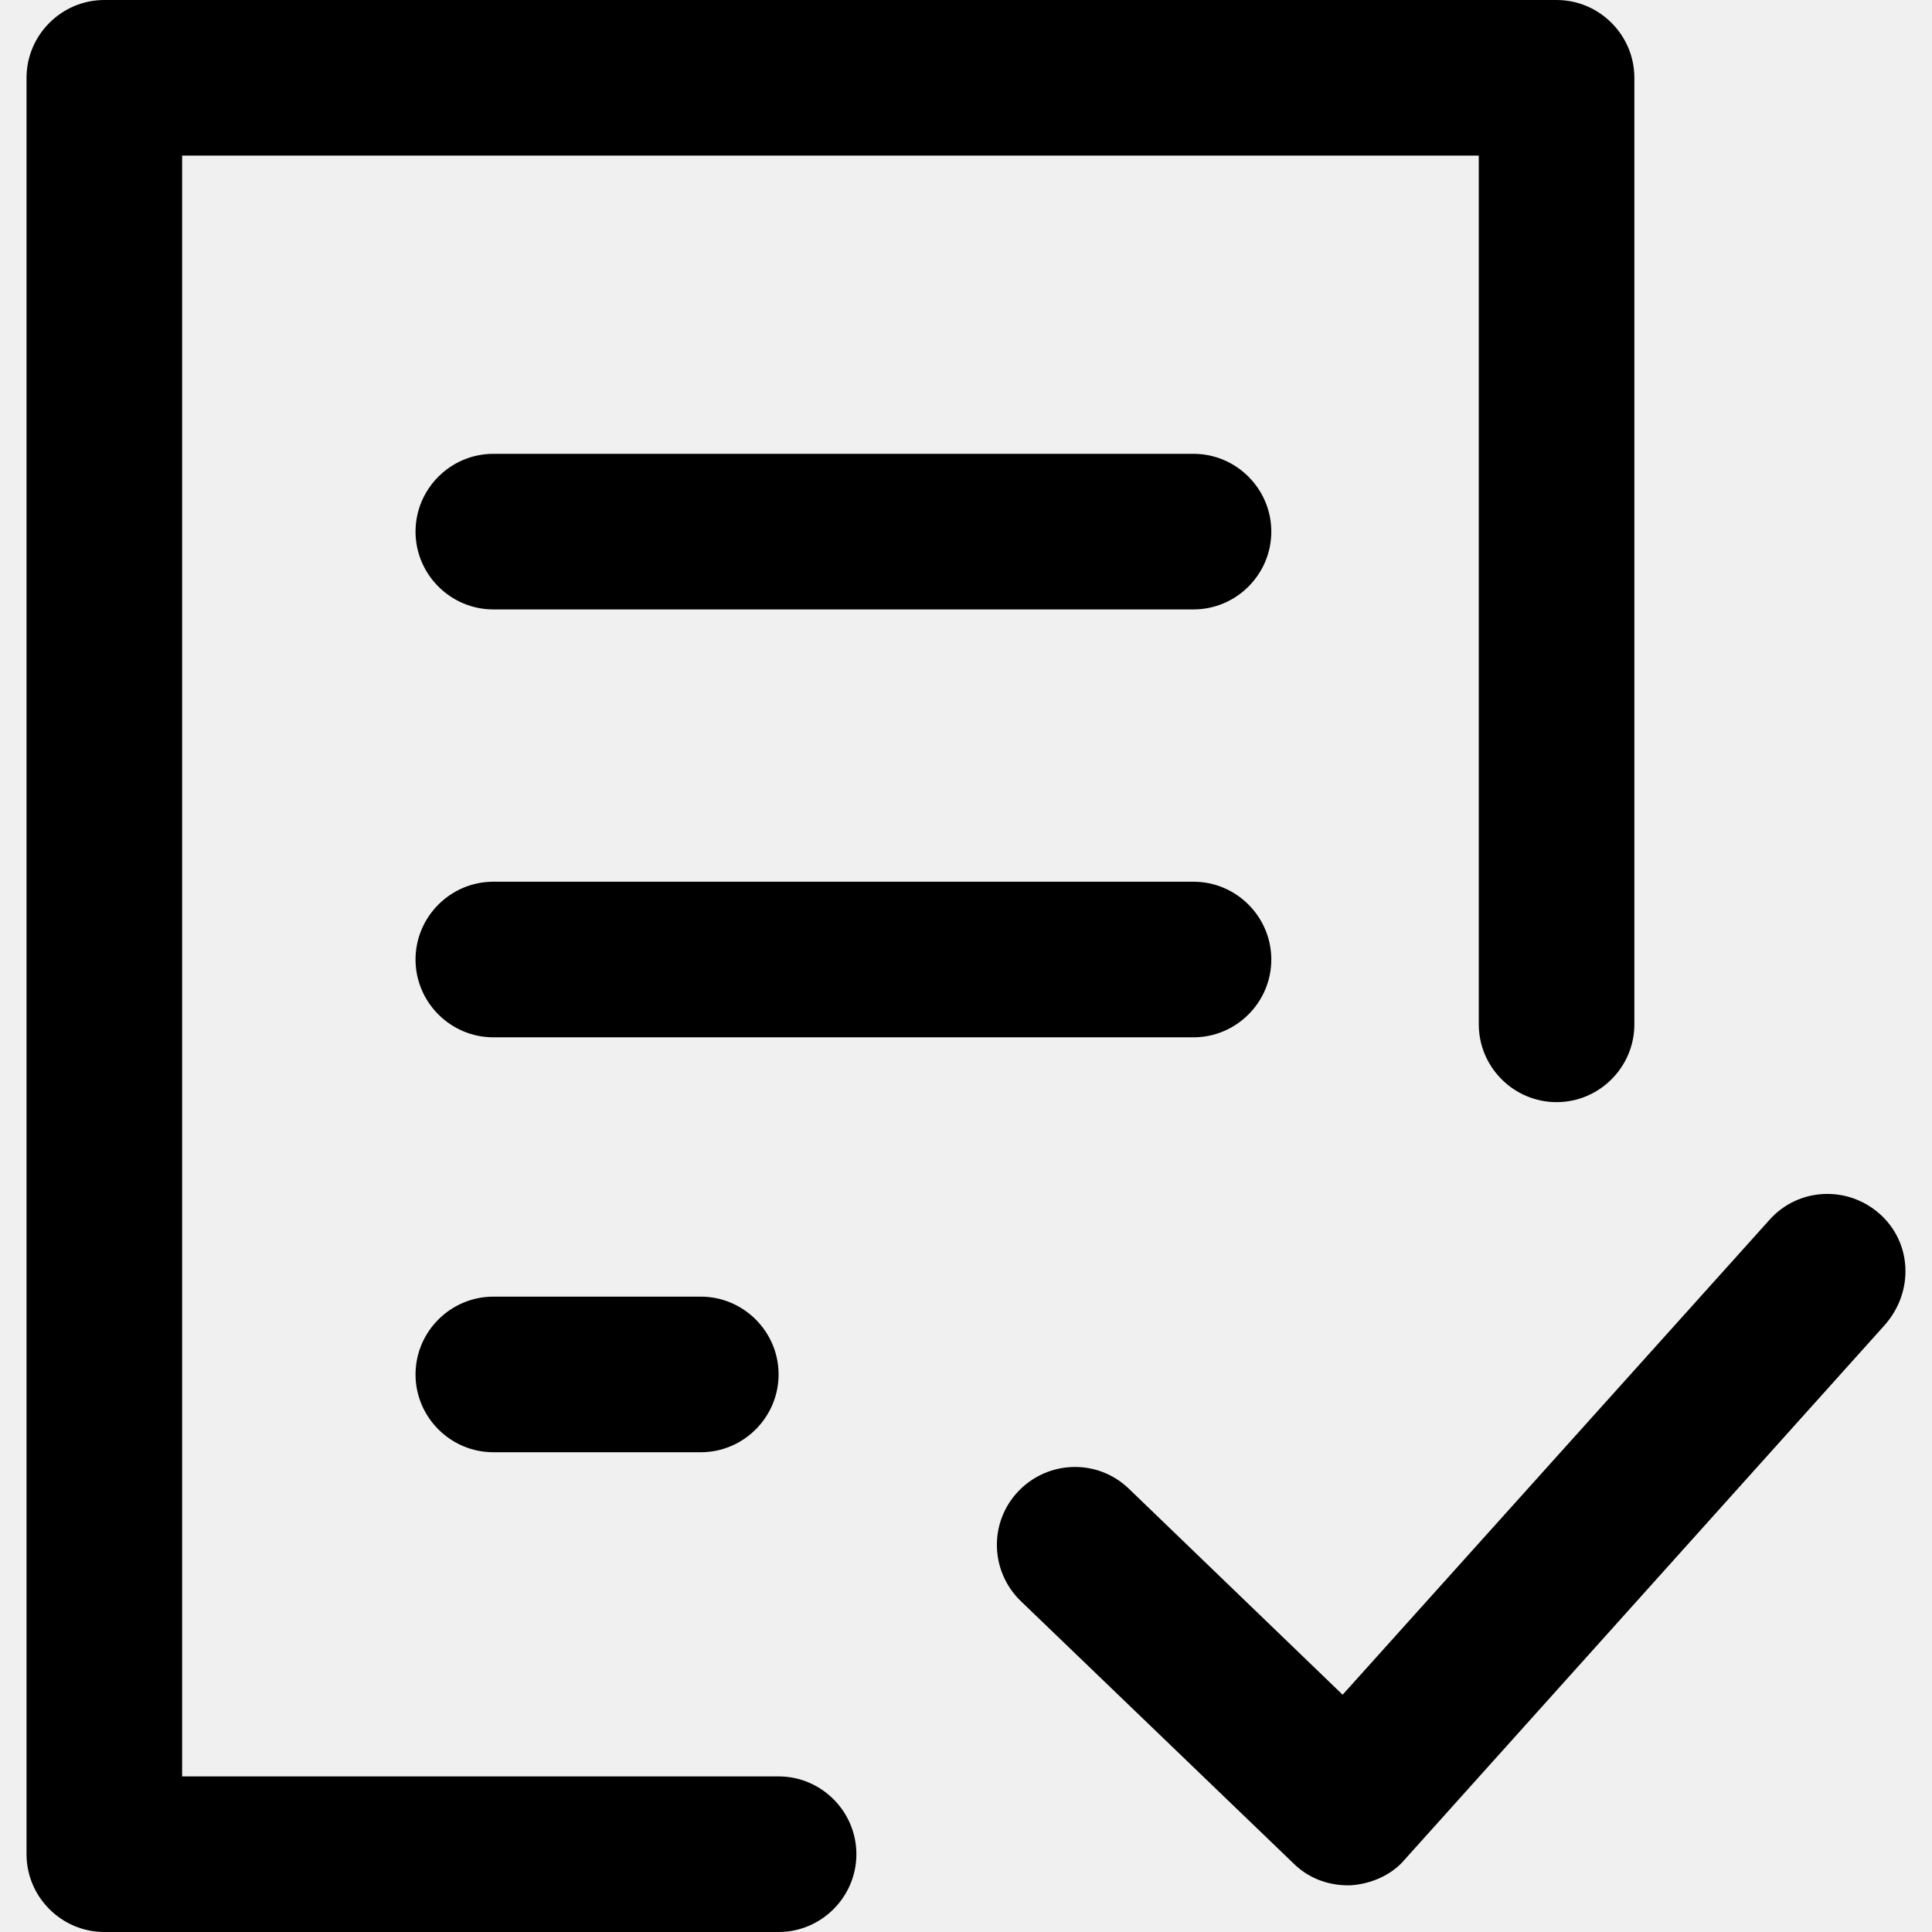
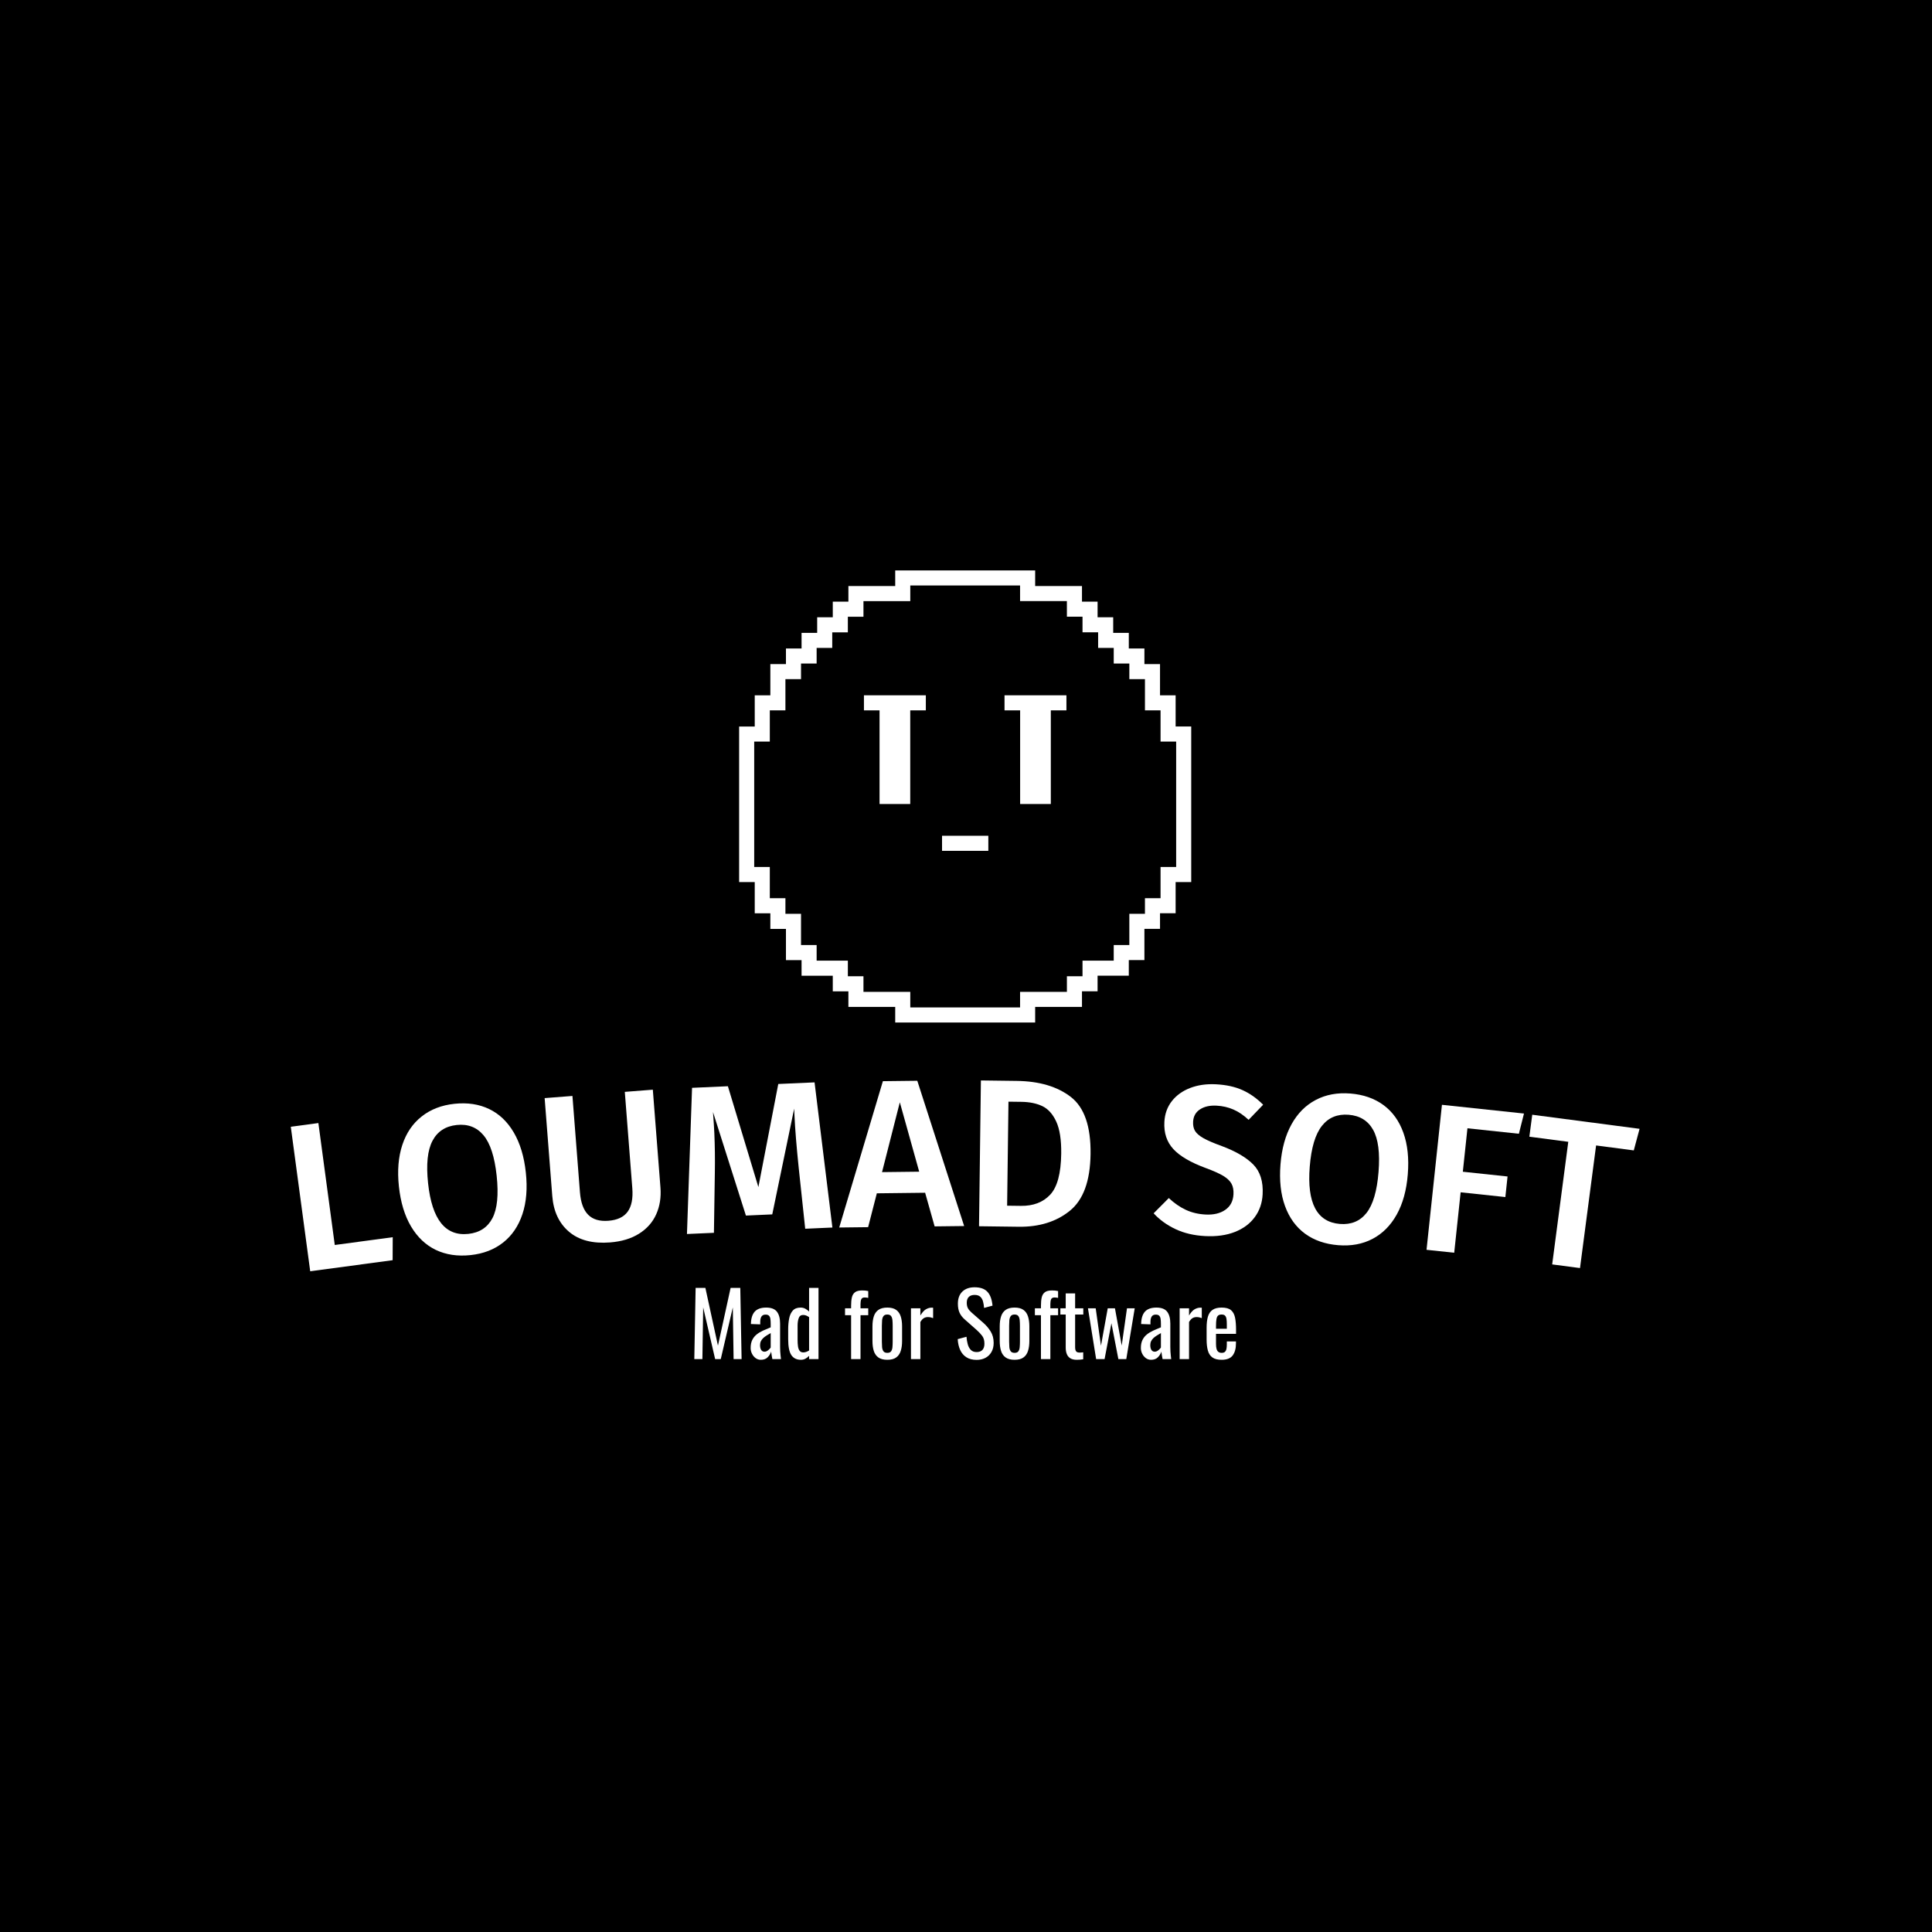
- <svg xmlns="http://www.w3.org/2000/svg" version="1.1" id="Capa_1" x="0px" y="0px" viewBox="0 0 434.168 434.168" style="enable-background:new 0 0 434.168 434.168;" xml:space="preserve">
-   <g>
-     <path d="M332.318,230.196V34.967H40.93v364.235h134.038c9.616,0,17.483,7.867,17.483,17.483s-7.867,17.483-17.483,17.483H23.446   c-9.616,0-17.483-7.867-17.483-17.483V17.483C5.963,7.867,13.831,0,23.446,0h326.354c9.616,0,17.483,7.867,17.483,17.483v212.713   c0,9.616-7.867,17.483-17.483,17.483S332.318,239.812,332.318,230.196z M422.357,272.739c-7.285-6.411-18.357-5.828-24.768,1.457   l-95.867,106.648l-48.079-46.331c-6.993-6.702-18.066-6.411-24.768,0.583s-6.411,18.066,0.583,24.768l61.191,58.86   c3.205,3.205,7.576,4.954,12.238,4.954c0.291,0,0.291,0,0.583,0c4.662-0.291,9.324-2.331,12.238-5.828l107.814-120.052   C430.224,290.222,429.641,279.15,422.357,272.739z M268.212,101.986H110.863c-9.616,0-17.483,7.867-17.483,17.483   s7.867,17.483,17.483,17.483h157.349c9.616,0,17.483-7.867,17.483-17.483S277.828,101.986,268.212,101.986z M285.696,215.627   c0-9.616-7.867-17.483-17.483-17.483H110.863c-9.616,0-17.483,7.867-17.483,17.483c0,9.616,7.867,17.483,17.483,17.483h157.349   C277.828,233.11,285.696,225.243,285.696,215.627z M110.863,291.388c-9.616,0-17.483,7.867-17.483,17.483   c0,9.616,7.867,17.483,17.483,17.483h46.622c9.616,0,17.483-7.867,17.483-17.483c0-9.616-7.867-17.483-17.483-17.483H110.863z" />
+ <svg xmlns="http://www.w3.org/2000/svg" version="1.1" width="1000" height="1000" viewBox="0 0 1000 1000">
+   <rect width="1000" height="1000" fill="#000000" />
+   <g transform="matrix(0.7,0,0,0.7,149.5758,294.8107)">
+     <svg viewBox="0 0 396 232" data-background-color="#dedede" preserveAspectRatio="xMidYMid meet" height="585" width="1000">
+       <g id="tight-bounds" transform="matrix(1,0,0,1,0.24,0.2489036)">
+         <svg viewBox="0 0 395.52 231.502" height="231.502" width="395.52">
+           <g>
+             <svg viewBox="0 0 395.52 231.502" height="231.502" width="395.52">
+               <g transform="matrix(1,0,0,1,0,149.5615)">
+                 <svg viewBox="0 0 395.52 81.941" height="81.941" width="395.52">
+                   <g>
+                     <svg viewBox="0 0 395.52 81.941" height="81.941" width="395.52">
+                       <g>
+                         <svg viewBox="0 0 395.52 55.956" height="55.956" width="395.52">
+                           <g transform="matrix(1,0,0,1,0,0)">
+                             <svg width="395.52" viewBox="0 0 303.785 42.978" height="55.956" data-palette-color="#000000">
+                               <g class="undefined-text-0" data-fill-palette-color="primary" id="text-0">
+                                 <path d="M0 10.431l6.214-0.835 3.692 27.463 13.052-1.755-0.02 5.179-18.563 2.495z" fill="#ffffff" data-fill-palette-color="primary" />
+                                 <path d="M36.85 5.26c2.93-0.314 5.536 0.078 7.82 1.174 2.283 1.097 4.134 2.86 5.554 5.289 1.427 2.429 2.332 5.436 2.715 9.022v0c0.382 3.566 0.126 6.688-0.767 9.365-0.894 2.677-2.339 4.806-4.335 6.388-1.996 1.581-4.443 2.527-7.34 2.837v0c-2.93 0.314-5.539-0.074-7.828-1.164-2.283-1.097-4.144-2.859-5.585-5.285-1.44-2.427-2.352-5.437-2.736-9.03v0c-0.377-3.527-0.12-6.638 0.771-9.335 0.892-2.69 2.346-4.827 4.363-6.411 2.009-1.589 4.465-2.54 7.368-2.85zM37.361 10.032c-2.526 0.27-4.343 1.46-5.451 3.571-1.114 2.117-1.444 5.3-0.989 9.549v0c0.873 8.16 3.895 11.963 9.065 11.41v0c2.519-0.27 4.327-1.449 5.425-3.537 1.097-2.095 1.415-5.287 0.956-9.576v0c-0.455-4.249-1.44-7.281-2.955-9.097-1.515-1.816-3.532-2.589-6.051-2.32z" fill="#ffffff" data-fill-palette-color="primary" />
+                                 <path d="M81.541 2.08l1.717 22.033c0.172 2.213-0.143 4.217-0.946 6.012-0.796 1.794-2.08 3.251-3.852 4.372-1.772 1.121-3.954 1.782-6.546 1.985v0c-3.915 0.305-6.996-0.495-9.244-2.4-2.248-1.904-3.507-4.595-3.778-8.07v0l-1.717-22.034 6.261-0.487 1.691 21.704c0.18 2.306 0.796 3.99 1.848 5.051 1.052 1.061 2.572 1.515 4.559 1.36v0c2.021-0.157 3.468-0.842 4.344-2.053 0.875-1.212 1.223-2.971 1.043-5.277v0l-1.691-21.704z" fill="#ffffff" data-fill-palette-color="primary" />
+                                 <path d="M117.968 0.434l4.018 32.693-6.124 0.273-1.46-13.689c-0.505-4.889-0.821-8.775-0.949-11.659v0l-0.077-1.708-4.935 23.823-5.934 0.264-7.415-23.323c0.153 2.089 0.254 3.672 0.302 4.751v0c0.128 2.877 0.167 5.838 0.115 8.884v0l-0.206 13.572-6.074 0.271 1.147-32.924 8.072-0.359 6.867 22.717 4.481-23.222z" fill="#ffffff" data-fill-palette-color="primary" />
+                                 <path d="M151.661 32.791l-6.65 0.078-2.139-7.575-10.879 0.127-1.961 7.624-6.509 0.076 9.834-32.957 7.75-0.091zM137.173 4.919l-4.006 15.728 8.37-0.098z" fill="#ffffff" data-fill-palette-color="primary" />
+                                 <path d="M163.512 0.104c5.1 0.065 9.164 1.274 12.194 3.626 3.03 2.352 4.505 6.632 4.426 12.838v0c-0.078 6.086-1.64 10.353-4.685 12.801-3.038 2.448-6.871 3.642-11.497 3.583v0l-8.939-0.115 0.422-32.837zM164.542 4.817l-2.9-0.037-0.301 23.428 3.09 0.04c2.793 0.036 4.991-0.799 6.593-2.506 1.609-1.706 2.442-4.792 2.499-9.258v0c0.04-3.106-0.333-5.511-1.118-7.215-0.785-1.704-1.833-2.867-3.145-3.491-1.306-0.617-2.878-0.937-4.718-0.961z" fill="#ffffff" data-fill-palette-color="primary" />
+                                 <path d="M0 0" fill="#ffffff" data-fill-palette-color="secondary" />
+                                 <path d="M208.39 0.864c2.31 0.122 4.3 0.561 5.969 1.316 1.676 0.756 3.224 1.852 4.643 3.289v0l-3.274 3.402c-1.12-1.047-2.261-1.822-3.422-2.323-1.168-0.509-2.431-0.799-3.79-0.871v0c-1.518-0.08-2.761 0.198-3.729 0.835-0.975 0.63-1.494 1.56-1.559 2.791v0c-0.044 0.826 0.104 1.518 0.441 2.077 0.338 0.552 0.967 1.092 1.888 1.621 0.927 0.523 2.308 1.116 4.141 1.781v0c3.175 1.189 5.539 2.575 7.091 4.159 1.552 1.591 2.252 3.827 2.1 6.71v0c-0.103 1.957-0.694 3.669-1.773 5.134-1.079 1.472-2.573 2.585-4.482 3.338-1.916 0.753-4.155 1.063-6.718 0.928v0c-2.497-0.132-4.712-0.652-6.647-1.563-1.935-0.91-3.578-2.098-4.929-3.564v0l3.415-3.435c1.208 1.139 2.48 2.02 3.816 2.645 1.329 0.624 2.816 0.98 4.46 1.066v0c1.804 0.095 3.281-0.254 4.432-1.048 1.157-0.794 1.776-1.966 1.858-3.517v0c0.05-0.952-0.098-1.744-0.446-2.377-0.347-0.639-0.967-1.229-1.859-1.77-0.893-0.534-2.194-1.117-3.904-1.748v0c-3.425-1.262-5.873-2.693-7.344-4.293-1.471-1.6-2.142-3.635-2.011-6.104v0c0.095-1.804 0.651-3.36 1.668-4.669 1.024-1.315 2.401-2.307 4.133-2.976 1.738-0.669 3.682-0.947 5.832-0.834z" fill="#ffffff" data-fill-palette-color="secondary" />
+                                 <path d="M238.642 2.943c2.937 0.235 5.426 1.103 7.466 2.604 2.04 1.501 3.533 3.576 4.478 6.227 0.952 2.651 1.284 5.774 0.996 9.369v0c-0.286 3.575-1.116 6.595-2.491 9.06-1.374 2.465-3.189 4.289-5.443 5.474-2.255 1.184-4.834 1.66-7.739 1.427v0c-2.937-0.235-5.43-1.1-7.477-2.595-2.04-1.501-3.543-3.577-4.507-6.229-0.965-2.652-1.303-5.779-1.016-9.381v0c0.283-3.535 1.112-6.545 2.489-9.03 1.375-2.478 3.2-4.308 5.475-5.491 2.269-1.19 4.858-1.668 7.769-1.435zM238.259 7.728c-2.532-0.203-4.538 0.63-6.018 2.498-1.488 1.874-2.402 4.941-2.743 9.2v0c-0.654 8.181 1.61 12.478 6.794 12.893v0c2.525 0.202 4.521-0.621 5.986-2.47 1.466-1.856 2.371-4.933 2.715-9.233v0c0.341-4.26-0.065-7.422-1.217-9.487-1.152-2.065-2.991-3.199-5.517-3.401z" fill="#ffffff" data-fill-palette-color="secondary" />
+                                 <path d="M262.037 38.806l-6.235-0.663 3.473-32.656 18.476 1.965-1.148 4.554-11.585-1.232-1.04 9.785 10.073 1.071-0.493 4.634-10.073-1.071z" fill="#ffffff" data-fill-palette-color="secondary" />
+                                 <path d="M279.613 7.721l24.172 3.174-1.303 4.861-8.488-1.114-3.625 27.613-6.266-0.822 3.625-27.613-8.765-1.151z" fill="#ffffff" data-fill-palette-color="secondary" />
+                               </g>
+                             </svg>
+                           </g>
+                         </svg>
+                       </g>
+                       <g transform="matrix(1,0,0,1,118.3198,60.6501)">
+                         <svg viewBox="0 0 158.88 21.291" height="21.291" width="158.88">
+                           <g transform="matrix(1,0,0,1,0,0)">
+                             <svg width="158.88" viewBox="3.05 -40.85 308.16 41.3" height="21.291" data-palette-color="#61777f">
+                               <path d="M7.65 0L3.05 0 3.8-40.5 9.35-40.5 16.5-7.65 23.7-40.5 29.2-40.5 29.95 0 25.4 0 24.95-29.4 18.1 0 14.9 0 8.1-29.4 7.65 0ZM40.9 0.4L40.9 0.4Q39.2 0.4 37.9-0.58 36.6-1.55 35.85-3.08 35.1-4.6 35.1-6.3L35.1-6.3Q35.1-9 36-10.85 36.9-12.7 38.47-13.98 40.05-15.25 42.12-16.2 44.2-17.15 46.5-18.05L46.5-18.05 46.5-20.1Q46.5-21.85 46.3-23 46.1-24.15 45.47-24.73 44.85-25.3 43.6-25.3L43.6-25.3Q42.5-25.3 41.82-24.8 41.15-24.3 40.85-23.38 40.55-22.45 40.55-21.2L40.55-21.2 40.55-19.75 35.25-19.95Q35.35-24.75 37.45-27.03 39.55-29.3 43.95-29.3L43.95-29.3Q48.25-29.3 50.05-26.95 51.85-24.6 51.85-20.15L51.85-20.15 51.85-6.95Q51.85-5.6 51.92-4.35 52-3.1 52.12-2.02 52.25-0.95 52.35 0L52.35 0 47.45 0Q47.3-0.8 47.07-2.02 46.85-3.25 46.75-4.25L46.75-4.25Q46.25-2.55 44.82-1.07 43.4 0.4 40.9 0.4ZM43-4.2L43-4.2Q43.8-4.2 44.5-4.65 45.2-5.1 45.75-5.68 46.3-6.25 46.5-6.6L46.5-6.6 46.5-14.8Q45.25-14.1 44.15-13.4 43.05-12.7 42.22-11.93 41.4-11.15 40.92-10.18 40.45-9.2 40.45-7.95L40.45-7.95Q40.45-6.2 41.1-5.2 41.75-4.2 43-4.2ZM63.7 0.4L63.7 0.4Q60.05 0.4 58.25-2.27 56.45-4.95 56.45-11.35L56.45-11.35 56.45-16.95Q56.45-20.25 57-23.08 57.55-25.9 59.07-27.6 60.59-29.3 63.55-29.3L63.55-29.3Q65-29.3 66.2-28.65 67.4-28 68.34-27.05L68.34-27.05 68.34-40.5 73.7-40.5 73.7 0 68.34 0 68.34-1.85Q67.4-0.85 66.27-0.23 65.15 0.4 63.7 0.4ZM65.05-3.8L65.05-3.8Q65.8-3.8 66.65-4.08 67.5-4.35 68.34-4.9L68.34-4.9 68.34-23.85Q67.65-24.35 66.8-24.73 65.95-25.1 64.95-25.1L64.95-25.1Q63.09-25.1 62.45-23.33 61.8-21.55 61.8-19.05L61.8-19.05 61.8-10.9Q61.8-8.9 62.02-7.28 62.25-5.65 62.95-4.73 63.65-3.8 65.05-3.8ZM97.59 0L92.24 0 92.24-24.95 88.79-24.95 88.79-28.9 92.24-28.9 92.24-30.4Q92.24-33.1 92.67-35.02 93.09-36.95 94.44-38 95.79-39.05 98.49-39.05L98.49-39.05Q99.49-39.05 100.27-38.98 101.04-38.9 101.99-38.7L101.99-38.7 101.99-34.8Q101.54-34.9 100.99-34.98 100.44-35.05 99.99-35.05L99.99-35.05Q98.44-35.05 98.02-34.02 97.59-33 97.59-31.3L97.59-31.3 97.59-28.9 101.99-28.9 101.99-24.95 97.59-24.95 97.59 0ZM112.84 0.4L112.84 0.4Q109.64 0.4 107.79-0.9 105.94-2.2 105.16-4.6 104.39-7 104.39-10.25L104.39-10.25 104.39-18.65Q104.39-21.9 105.16-24.3 105.94-26.7 107.79-28 109.64-29.3 112.84-29.3L112.84-29.3Q116.04-29.3 117.86-28 119.69-26.7 120.46-24.3 121.24-21.9 121.24-18.65L121.24-18.65 121.24-10.25Q121.24-7 120.46-4.6 119.69-2.2 117.86-0.9 116.04 0.4 112.84 0.4ZM112.84-3.55L112.84-3.55Q114.39-3.55 115.01-4.45 115.64-5.35 115.76-6.83 115.89-8.3 115.89-9.9L115.89-9.9 115.89-18.95Q115.89-20.6 115.76-22.05 115.64-23.5 115.01-24.43 114.39-25.35 112.84-25.35L112.84-25.35Q111.29-25.35 110.64-24.43 109.99-23.5 109.86-22.05 109.74-20.6 109.74-18.95L109.74-18.95 109.74-9.9Q109.74-8.3 109.86-6.83 109.99-5.35 110.64-4.45 111.29-3.55 112.84-3.55ZM131.64 0L126.29 0 126.29-28.9 131.64-28.9 131.64-24.8Q133.24-27.45 134.84-28.35 136.44-29.25 138.04-29.25L138.04-29.25Q138.24-29.25 138.41-29.25 138.59-29.25 138.89-29.2L138.89-29.2 138.89-23.3Q138.29-23.55 137.51-23.73 136.74-23.9 135.94-23.9L135.94-23.9Q134.69-23.9 133.66-23.33 132.64-22.75 131.64-21.1L131.64-21.1 131.64 0ZM163.63 0.45L163.63 0.45Q160.13 0.45 157.81-1.05 155.48-2.55 154.28-5.2 153.08-7.85 152.88-11.35L152.88-11.35 157.88-12.7Q158.03-10.55 158.56-8.55 159.08-6.55 160.28-5.28 161.48-4 163.63-4L163.63-4Q165.83-4 166.96-5.23 168.08-6.45 168.08-8.75L168.08-8.75Q168.08-11.5 166.83-13.18 165.58-14.85 163.68-16.55L163.68-16.55 156.88-22.55Q154.88-24.3 153.93-26.38 152.98-28.45 152.98-31.5L152.98-31.5Q152.98-35.95 155.53-38.4 158.08-40.85 162.48-40.85L162.48-40.85Q164.88-40.85 166.71-40.23 168.53-39.6 169.76-38.3 170.98-37 171.71-35.02 172.43-33.05 172.68-30.4L172.68-30.4 167.88-29.1Q167.73-31.1 167.28-32.77 166.83-34.45 165.71-35.48 164.58-36.5 162.48-36.5L162.48-36.5Q160.38-36.5 159.21-35.38 158.03-34.25 158.03-32.05L158.03-32.05Q158.03-30.2 158.66-29 159.28-27.8 160.68-26.55L160.68-26.55 167.53-20.55Q169.83-18.55 171.58-15.78 173.33-13 173.33-9.2L173.33-9.2Q173.33-6.2 172.08-4.03 170.83-1.85 168.66-0.7 166.48 0.45 163.63 0.45ZM185.23 0.4L185.23 0.4Q182.03 0.4 180.18-0.9 178.33-2.2 177.55-4.6 176.78-7 176.78-10.25L176.78-10.25 176.78-18.65Q176.78-21.9 177.55-24.3 178.33-26.7 180.18-28 182.03-29.3 185.23-29.3L185.23-29.3Q188.43-29.3 190.25-28 192.08-26.7 192.85-24.3 193.63-21.9 193.63-18.65L193.63-18.65 193.63-10.25Q193.63-7 192.85-4.6 192.08-2.2 190.25-0.9 188.43 0.4 185.23 0.4ZM185.23-3.55L185.23-3.55Q186.78-3.55 187.4-4.45 188.03-5.35 188.15-6.83 188.28-8.3 188.28-9.9L188.28-9.9 188.28-18.95Q188.28-20.6 188.15-22.05 188.03-23.5 187.4-24.43 186.78-25.35 185.23-25.35L185.23-25.35Q183.68-25.35 183.03-24.43 182.38-23.5 182.25-22.05 182.13-20.6 182.13-18.95L182.13-18.95 182.13-9.9Q182.13-8.3 182.25-6.83 182.38-5.35 183.03-4.45 183.68-3.55 185.23-3.55ZM205.58 0L200.23 0 200.23-24.95 196.78-24.95 196.78-28.9 200.23-28.9 200.23-30.4Q200.23-33.1 200.65-35.02 201.08-36.95 202.43-38 203.78-39.05 206.48-39.05L206.48-39.05Q207.48-39.05 208.25-38.98 209.03-38.9 209.98-38.7L209.98-38.7 209.98-34.8Q209.53-34.9 208.98-34.98 208.43-35.05 207.98-35.05L207.98-35.05Q206.43-35.05 206-34.02 205.58-33 205.58-31.3L205.58-31.3 205.58-28.9 209.98-28.9 209.98-24.95 205.58-24.95 205.58 0ZM220.57 0.4L220.57 0.4Q218.32 0.4 216.95-0.45 215.57-1.3 214.95-2.85 214.32-4.4 214.32-6.5L214.32-6.5 214.32-25.35 211.27-25.35 211.27-28.9 214.32-28.9 214.32-37.35 219.67-37.35 219.67-28.9 224.32-28.9 224.32-25.35 219.67-25.35 219.67-6.85Q219.67-5.15 220.22-4.42 220.77-3.7 222.32-3.7L222.32-3.7Q222.72-3.7 223.25-3.75 223.77-3.8 224.27-3.85L224.27-3.85 224.27 0.1Q223.27 0.25 222.42 0.33 221.57 0.4 220.57 0.4ZM236.42 0L231.62 0 226.97-28.9 231.37-28.9 234.37-7.6 238.22-28.9 242.32-28.9 246.17-7.7 249.17-28.9 253.57-28.9 248.77 0 244.27 0 240.32-20.4 236.42 0ZM262.87 0.4L262.87 0.4Q261.17 0.4 259.87-0.58 258.57-1.55 257.82-3.08 257.07-4.6 257.07-6.3L257.07-6.3Q257.07-9 257.97-10.85 258.87-12.7 260.44-13.98 262.02-15.25 264.09-16.2 266.17-17.15 268.47-18.05L268.47-18.05 268.47-20.1Q268.47-21.85 268.27-23 268.07-24.15 267.44-24.73 266.82-25.3 265.57-25.3L265.57-25.3Q264.47-25.3 263.79-24.8 263.12-24.3 262.82-23.38 262.52-22.45 262.52-21.2L262.52-21.2 262.52-19.75 257.22-19.95Q257.32-24.75 259.42-27.03 261.52-29.3 265.92-29.3L265.92-29.3Q270.22-29.3 272.02-26.95 273.82-24.6 273.82-20.15L273.82-20.15 273.82-6.95Q273.82-5.6 273.89-4.35 273.97-3.1 274.09-2.02 274.22-0.95 274.32 0L274.32 0 269.42 0Q269.27-0.8 269.04-2.02 268.82-3.25 268.72-4.25L268.72-4.25Q268.22-2.55 266.79-1.07 265.37 0.4 262.87 0.4ZM264.97-4.2L264.97-4.2Q265.77-4.2 266.47-4.65 267.17-5.1 267.72-5.68 268.27-6.25 268.47-6.6L268.47-6.6 268.47-14.8Q267.22-14.1 266.12-13.4 265.02-12.7 264.19-11.93 263.37-11.15 262.89-10.18 262.42-9.2 262.42-7.95L262.42-7.95Q262.42-6.2 263.07-5.2 263.72-4.2 264.97-4.2ZM284.47 0L279.12 0 279.12-28.9 284.47-28.9 284.47-24.8Q286.07-27.45 287.67-28.35 289.27-29.25 290.87-29.25L290.87-29.25Q291.07-29.25 291.24-29.25 291.42-29.25 291.72-29.2L291.72-29.2 291.72-23.3Q291.12-23.55 290.34-23.73 289.57-23.9 288.77-23.9L288.77-23.9Q287.52-23.9 286.49-23.33 285.47-22.75 284.47-21.1L284.47-21.1 284.47 0ZM303.01 0.4L303.01 0.4Q299.61 0.4 297.76-0.93 295.91-2.25 295.19-4.83 294.46-7.4 294.46-11.15L294.46-11.15 294.46-17.75Q294.46-21.6 295.21-24.15 295.96-26.7 297.84-28 299.71-29.3 303.01-29.3L303.01-29.3Q306.66-29.3 308.39-27.8 310.11-26.3 310.66-23.48 311.21-20.65 311.21-16.7L311.21-16.7 311.21-14.35 299.81-14.35 299.81-8.55Q299.81-6.8 300.14-5.7 300.46-4.6 301.19-4.08 301.91-3.55 303.06-3.55L303.06-3.55Q304.26-3.55 304.89-4.13 305.51-4.7 305.74-5.78 305.96-6.85 305.96-8.3L305.96-8.3 305.96-10.05 311.16-10.05 311.16-8.95Q311.16-4.6 309.31-2.1 307.46 0.4 303.01 0.4ZM299.81-18.8L299.81-17.25 305.96-17.25 305.96-19.85Q305.96-21.65 305.76-22.88 305.56-24.1 304.94-24.73 304.31-25.35 302.96-25.35L302.96-25.35Q301.66-25.35 300.99-24.75 300.31-24.15 300.06-22.73 299.81-21.3 299.81-18.8L299.81-18.8Z" opacity="1" transform="matrix(1,0,0,1,0,0)" fill="#ffffff" class="undefined-text-1" data-fill-palette-color="secondary" id="text-1" />
+                             </svg>
+                           </g>
+                         </svg>
+                       </g>
+                     </svg>
+                   </g>
+                 </svg>
+               </g>
+               <g transform="matrix(1,0,0,1,131.4722,0)">
+                 <svg viewBox="0 0 132.576 132.58" height="132.58" width="132.576">
+                   <g>
+                     <svg version="1.1" x="0" y="0" viewBox="5.304 5.304 89.391 89.394" enable-background="new 0 0 100 100" xml:space="preserve" height="132.58" width="132.576" class="icon-icon-0" data-fill-palette-color="accent" id="icon-0">
+                       <g fill="#0d67b5" data-fill-palette-color="accent">
+                         <path d="M91.715 36.165h-0.105v-6.172h-3.086V23.82h-3.086v-3.086h-3.086v-3.086h-3.086v-3.086h-3.088v-3.086h-3.084V8.39h-9.258V5.304h-27.67V8.39h-9.257v3.087h-3.088v3.086h-3.085v3.086h-3.087v3.087h-3.087v3.085h-3.085v6.173H8.39v6.172H5.304v30.756H8.39v6.172h3.087v3.086h3.085v6.173h3.087v3.087h2.979 0.107 2.979 0.106l0 0v3.086h3.088v3.086h9.257v3.086h27.67V91.61h9.258v-3.086h3.084v-3.086h6.174v-3.087h3.086v-6.173h3.086v-3.086h3.086v-6.172h3.086V36.165H91.715zM91.715 46.411v4.664 12.866h-3.086v6.173h-3.086v2.979V73.2h-0.105-2.59-0.391v1.248 1.73 0.107 2.979 0.106h-0.105-1.977-1.004v0.551 2.535h-6.172v3.086h-3.086v3.086h-9.26v3.086H39.145V91.61v-1.178V88.63h-9.258v-0.105V87.55v-2.006h-1.36-1.618-0.107v-0.105-1.49-1.49H25.31h-1.489-0.106-2.979-0.107v-0.106-1.286-1.693h-3.086V73.2h-3.086v-3.086H11.37v-6.173H8.285V39.146l0 0h3.085v-6.172l0 0h0.107 2.979v-6.173l0 0h3.086v-3.086l0 0h3.086v-2.979-0.106l0 0h0.107l0 0h2.979v-2.98-0.105h3.087v-3.087l0 0h3.086v-3.085h9.258V8.284l0 0h21.707l0.002 3.086h9.254l0.006 3.086h3.086v3.087h3.086v3.086h3.086v3.086h3.086v3.086h3.086v6.173h3.086v6.172h3.086V46.411z" fill="#ffffff" data-fill-palette-color="accent" />
+                         <rect x="45.424" y="57.769" width="9.152" height="2.98" fill="#ffffff" data-fill-palette-color="accent" />
+                         <g fill="#0d67b5" data-fill-palette-color="accent">
+                           <polygon points="42.22,29.993 29.981,29.993 29.981,32.974 33.069,32.974 33.069,51.49 39.134,51.49 39.134,32.974 42.22,32.974       " fill="#ffffff" data-fill-palette-color="accent" />
+                           <polygon points="70.018,29.993 57.779,29.993 57.779,32.974 60.865,32.974 60.865,51.49 66.932,51.49 66.932,32.974     70.018,32.974   " fill="#ffffff" data-fill-palette-color="accent" />
+                         </g>
+                       </g>
+                     </svg>
+                   </g>
+                 </svg>
+               </g>
+               <g />
+             </svg>
+           </g>
+           <defs />
+         </svg>
+         <rect width="395.52" height="231.502" fill="none" stroke="none" visibility="hidden" />
+       </g>
+     </svg>
  </g>
-   <g>
- </g>
-   <g>
- </g>
-   <g>
- </g>
-   <g>
- </g>
-   <g>
- </g>
-   <g>
- </g>
-   <g>
- </g>
-   <g>
- </g>
-   <g>
- </g>
-   <g>
- </g>
-   <g>
- </g>
-   <g>
- </g>
-   <g>
- </g>
-   <g>
- </g>
-   <g>
- </g>
</svg>
